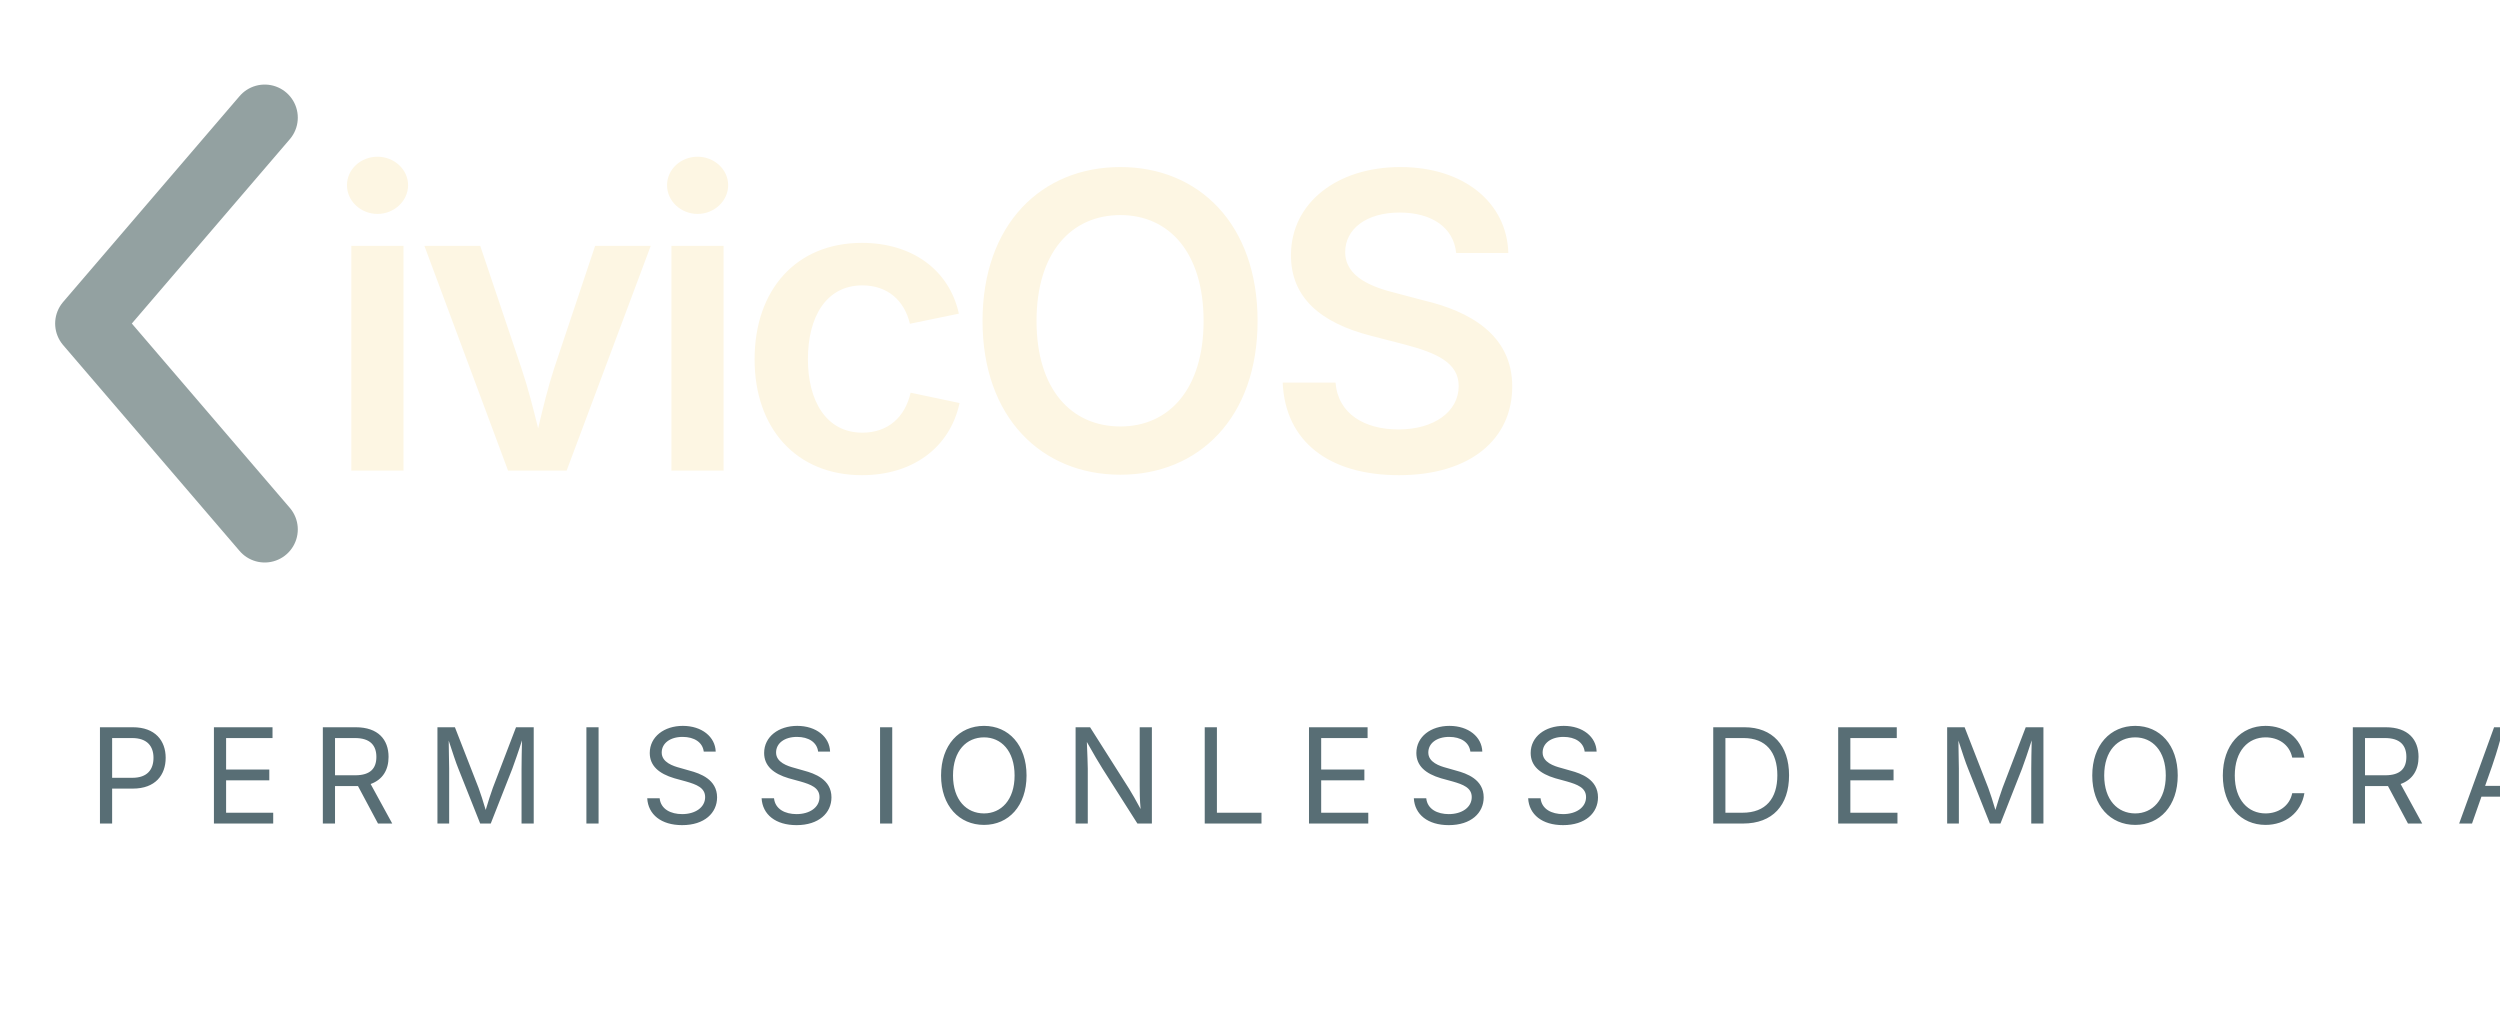
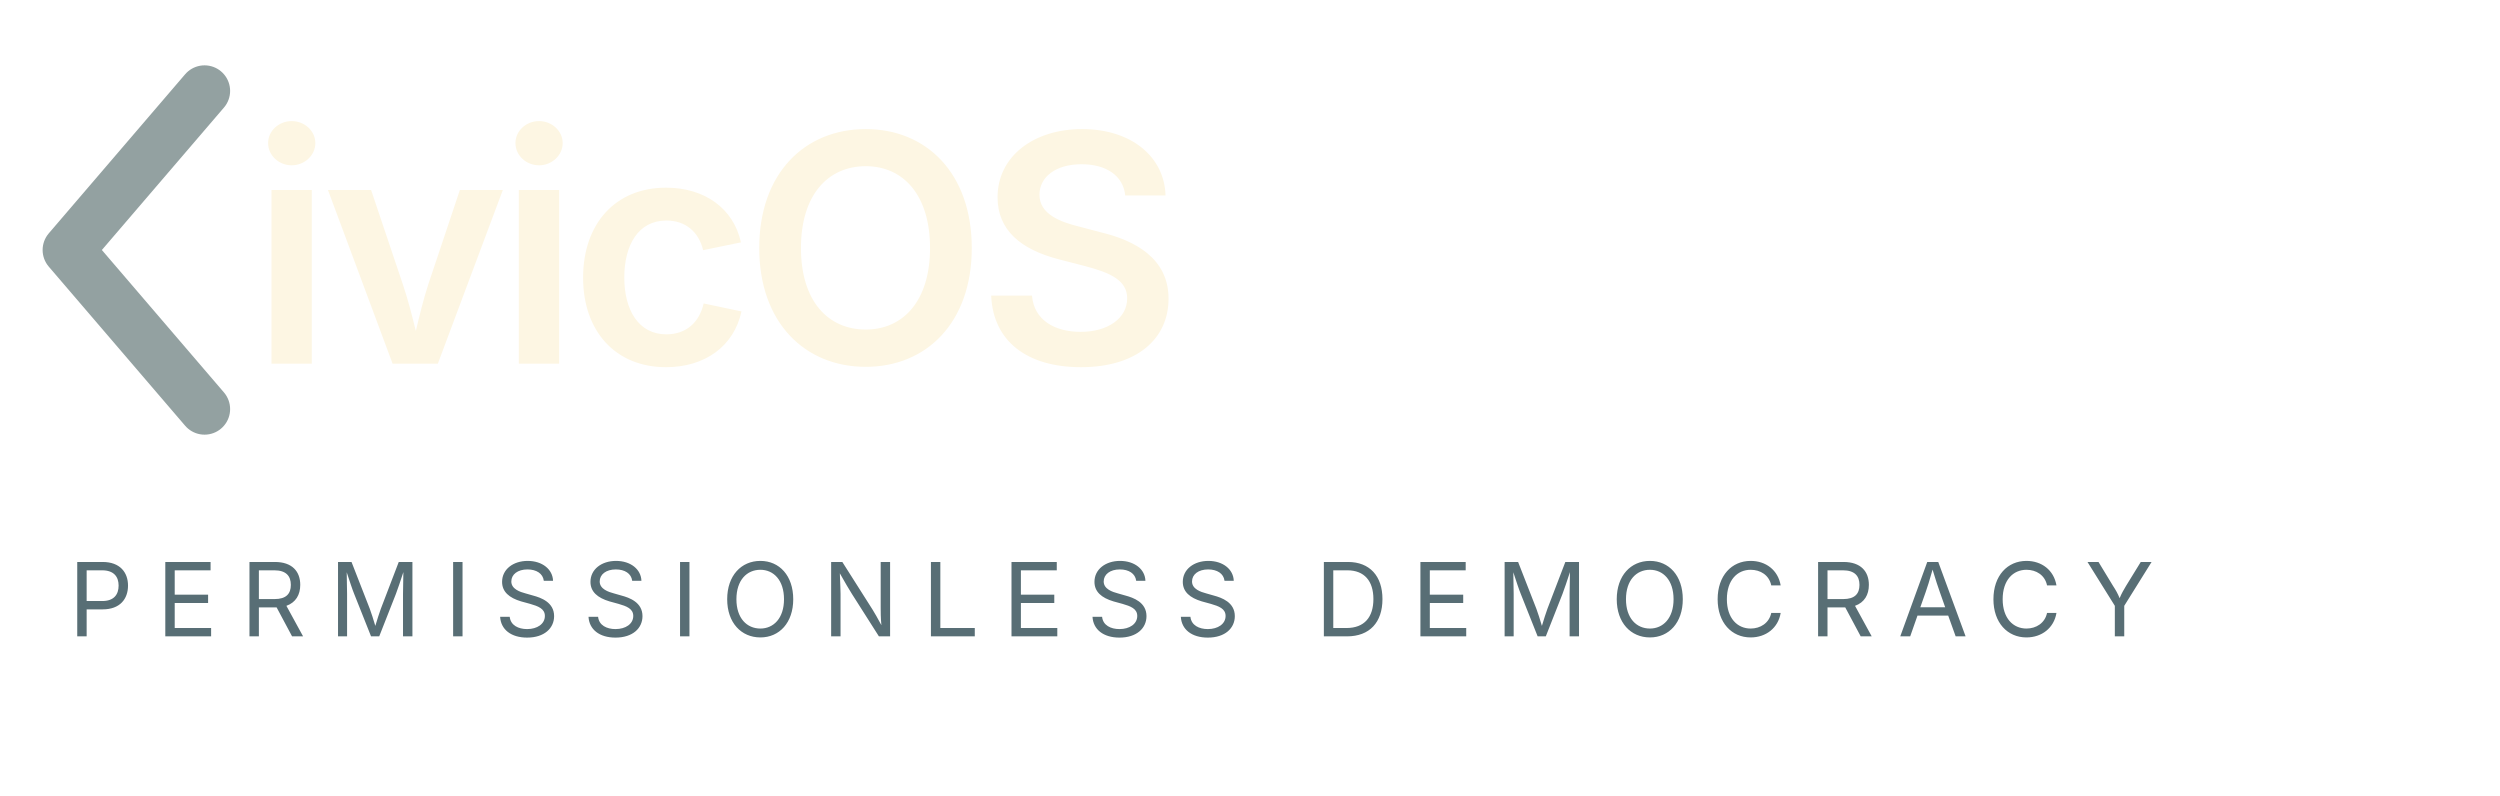
- <svg xmlns="http://www.w3.org/2000/svg" viewBox="0 0 170 70" width="340">
+ <svg xmlns="http://www.w3.org/2000/svg" viewBox="0 0 220 70" width="440">
  <path d="M 18 8 L 6 22 L 18 36" fill="none" stroke="#93a1a1" stroke-width="4.5" stroke-linecap="round" stroke-linejoin="round" />
  <text x="22" y="32" font-family="system-ui, -apple-system, sans-serif" font-size="28" font-weight="600" fill="#fdf6e3" letter-spacing="-1">ivicOS</text>
  <text x="6" y="56" font-family="system-ui, -apple-system, sans-serif" font-size="9" fill="#586e75" letter-spacing="2">PERMISSIONLESS DEMOCRACY</text>
</svg>
